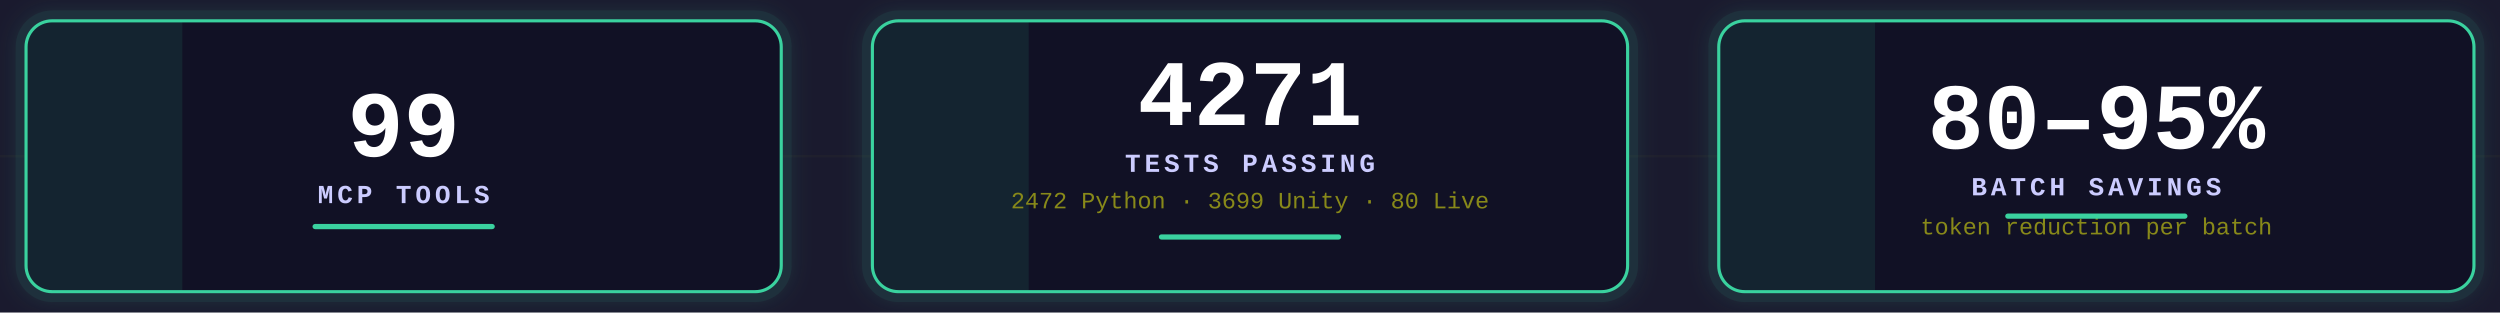
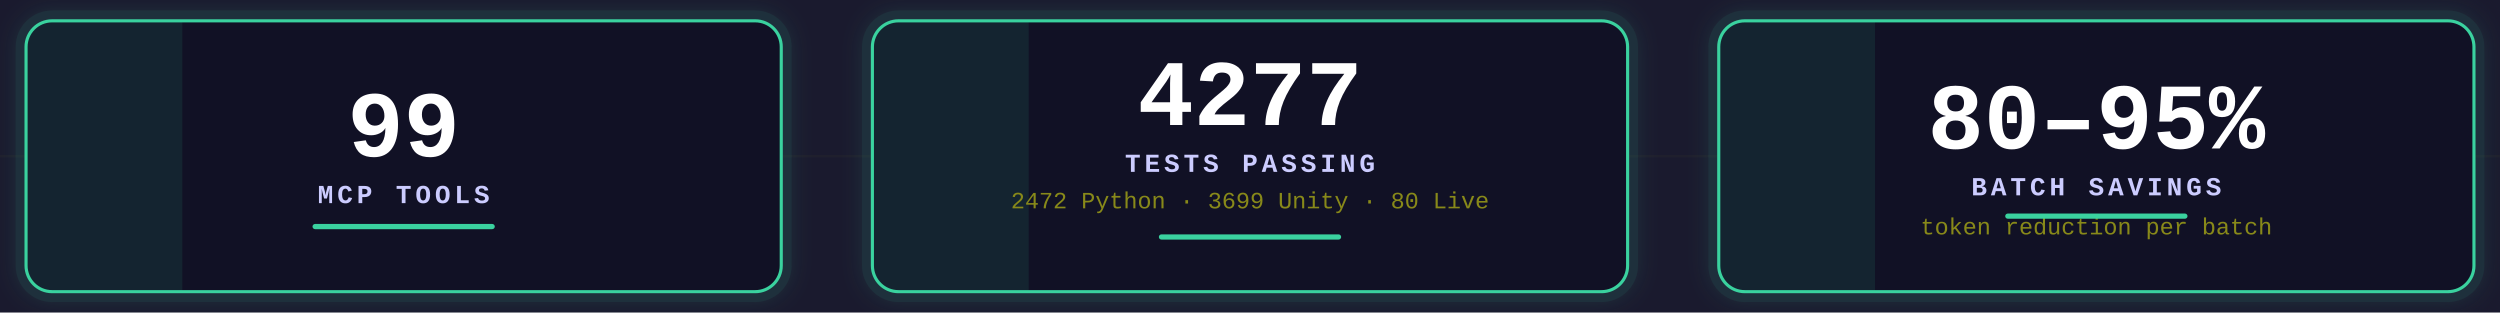
- <svg xmlns="http://www.w3.org/2000/svg" viewBox="0 0 960 120" width="960" height="120" role="img" aria-label="Unity MCP stats: 99 MCP tools, 4271 Tests (0 Python + 4271 Unity + 0 Live), 80-95% Batch Savings">
+ <svg xmlns="http://www.w3.org/2000/svg" viewBox="0 0 960 120" width="960" height="120" role="img" aria-label="Unity MCP stats: 99 MCP tools, 4277 Tests (0 Python + 4277 Unity + 0 Live), 80-95% Batch Savings">
  <defs>
    <filter id="sg" x="-25%" y="-30%" width="150%" height="160%">
      <feGaussianBlur stdDeviation="4" result="b" />
      <feMerge>
        <feMergeNode in="b" />
        <feMergeNode in="SourceGraphic" />
      </feMerge>
    </filter>
    <clipPath id="c1">
      <rect x="10" y="8" width="290" height="104" rx="10" />
    </clipPath>
    <clipPath id="c2">
      <rect x="335" y="8" width="290" height="104" rx="10" />
    </clipPath>
    <clipPath id="c3">
      <rect x="660" y="8" width="290" height="104" rx="10" />
    </clipPath>
  </defs>
  <rect width="960" height="120" fill="#1a1a2e" />
  <line x1="0" y1="60" x2="960" y2="60" stroke="#888919" stroke-opacity="0.05" stroke-width="1" />
  <rect x="10" y="8" width="290" height="104" rx="10" fill="none" stroke="#3ad29f" stroke-width="8" opacity="0.12" filter="url(#sg)">
    <animate attributeName="opacity" values="0.25;0.7;0.25" dur="3s" repeatCount="indefinite" begin="0s" />
  </rect>
  <rect x="10" y="8" width="290" height="104" rx="10" fill="#111125" />
  <rect x="10" y="8" width="290" height="104" rx="10" fill="none" stroke="#3ad29f" stroke-width="1.2" />
  <g clip-path="url(#c1)">
    <rect x="10" y="8" width="60" height="104" fill="#3ad29f" fill-opacity="0.10">
      <animateTransform attributeName="transform" type="translate" values="-100,0;400,0" dur="3s" repeatCount="indefinite" begin="0s" />
    </rect>
  </g>
  <text x="155" y="60" text-anchor="middle" font-family="ui-monospace,SFMono-Regular,'SF Mono',Menlo,Consolas,'Liberation Mono',monospace" font-size="36" font-weight="700" fill="#ffffff">99</text>
  <text x="155" y="78" text-anchor="middle" font-family="ui-monospace,SFMono-Regular,'SF Mono',Menlo,Consolas,'Liberation Mono',monospace" font-size="10" font-weight="700" fill="#ccccff" letter-spacing="1.5">MCP TOOLS</text>
  <rect x="120" y="86" width="70" height="2" rx="1" fill="#3ad29f">
    <animate attributeName="opacity" values="0.6;1;0.6" dur="2s" repeatCount="indefinite" begin="0s" />
  </rect>
  <rect x="335" y="8" width="290" height="104" rx="10" fill="none" stroke="#3ad29f" stroke-width="8" opacity="0.12" filter="url(#sg)">
    <animate attributeName="opacity" values="0.25;0.7;0.25" dur="3s" repeatCount="indefinite" begin="0.6s" />
  </rect>
  <rect x="335" y="8" width="290" height="104" rx="10" fill="#111125" />
  <rect x="335" y="8" width="290" height="104" rx="10" fill="none" stroke="#3ad29f" stroke-width="1.2" />
  <g clip-path="url(#c2)">
    <rect x="335" y="8" width="60" height="104" fill="#3ad29f" fill-opacity="0.10">
      <animateTransform attributeName="transform" type="translate" values="-100,0;400,0" dur="3s" repeatCount="indefinite" begin="0.5s" />
    </rect>
  </g>
-   <text x="480" y="48" text-anchor="middle" font-family="ui-monospace,SFMono-Regular,'SF Mono',Menlo,Consolas,'Liberation Mono',monospace" font-size="36" font-weight="700" fill="#ffffff">4271</text>
+   <text x="480" y="48" text-anchor="middle" font-family="ui-monospace,SFMono-Regular,'SF Mono',Menlo,Consolas,'Liberation Mono',monospace" font-size="36" font-weight="700" fill="#ffffff">4277</text>
  <text x="480" y="66" text-anchor="middle" font-family="ui-monospace,SFMono-Regular,'SF Mono',Menlo,Consolas,'Liberation Mono',monospace" font-size="10" font-weight="700" fill="#ccccff" letter-spacing="1.5">TESTS PASSING</text>
  <text x="480" y="80" text-anchor="middle" font-family="ui-monospace,SFMono-Regular,'SF Mono',Menlo,Consolas,'Liberation Mono',monospace" font-size="9" fill="#888919">2472 Python · 3699 Unity · 80 Live</text>
  <rect x="445" y="90" width="70" height="2" rx="1" fill="#3ad29f">
    <animate attributeName="opacity" values="0.6;1;0.6" dur="2s" repeatCount="indefinite" begin="0.4s" />
  </rect>
  <rect x="660" y="8" width="290" height="104" rx="10" fill="none" stroke="#3ad29f" stroke-width="8" opacity="0.12" filter="url(#sg)">
    <animate attributeName="opacity" values="0.25;0.7;0.25" dur="3s" repeatCount="indefinite" begin="1.2s" />
  </rect>
  <rect x="660" y="8" width="290" height="104" rx="10" fill="#111125" />
  <rect x="660" y="8" width="290" height="104" rx="10" fill="none" stroke="#3ad29f" stroke-width="1.2" />
  <g clip-path="url(#c3)">
    <rect x="660" y="8" width="60" height="104" fill="#3ad29f" fill-opacity="0.10">
      <animateTransform attributeName="transform" type="translate" values="-100,0;400,0" dur="3s" repeatCount="indefinite" begin="1.0s" />
    </rect>
  </g>
  <text x="805" y="57" text-anchor="middle" font-family="ui-monospace,SFMono-Regular,'SF Mono',Menlo,Consolas,'Liberation Mono',monospace" font-size="36" font-weight="700" fill="#ffffff">80–95%</text>
  <text x="805" y="75" text-anchor="middle" font-family="ui-monospace,SFMono-Regular,'SF Mono',Menlo,Consolas,'Liberation Mono',monospace" font-size="10" font-weight="700" fill="#ccccff" letter-spacing="1.5">BATCH SAVINGS</text>
  <text x="805" y="90" text-anchor="middle" font-family="ui-monospace,SFMono-Regular,'SF Mono',Menlo,Consolas,'Liberation Mono',monospace" font-size="9" fill="#888919">token reduction per batch</text>
  <rect x="770" y="82" width="70" height="2" rx="1" fill="#3ad29f">
    <animate attributeName="opacity" values="0.6;1;0.6" dur="2s" repeatCount="indefinite" begin="0.8s" />
  </rect>
</svg>
